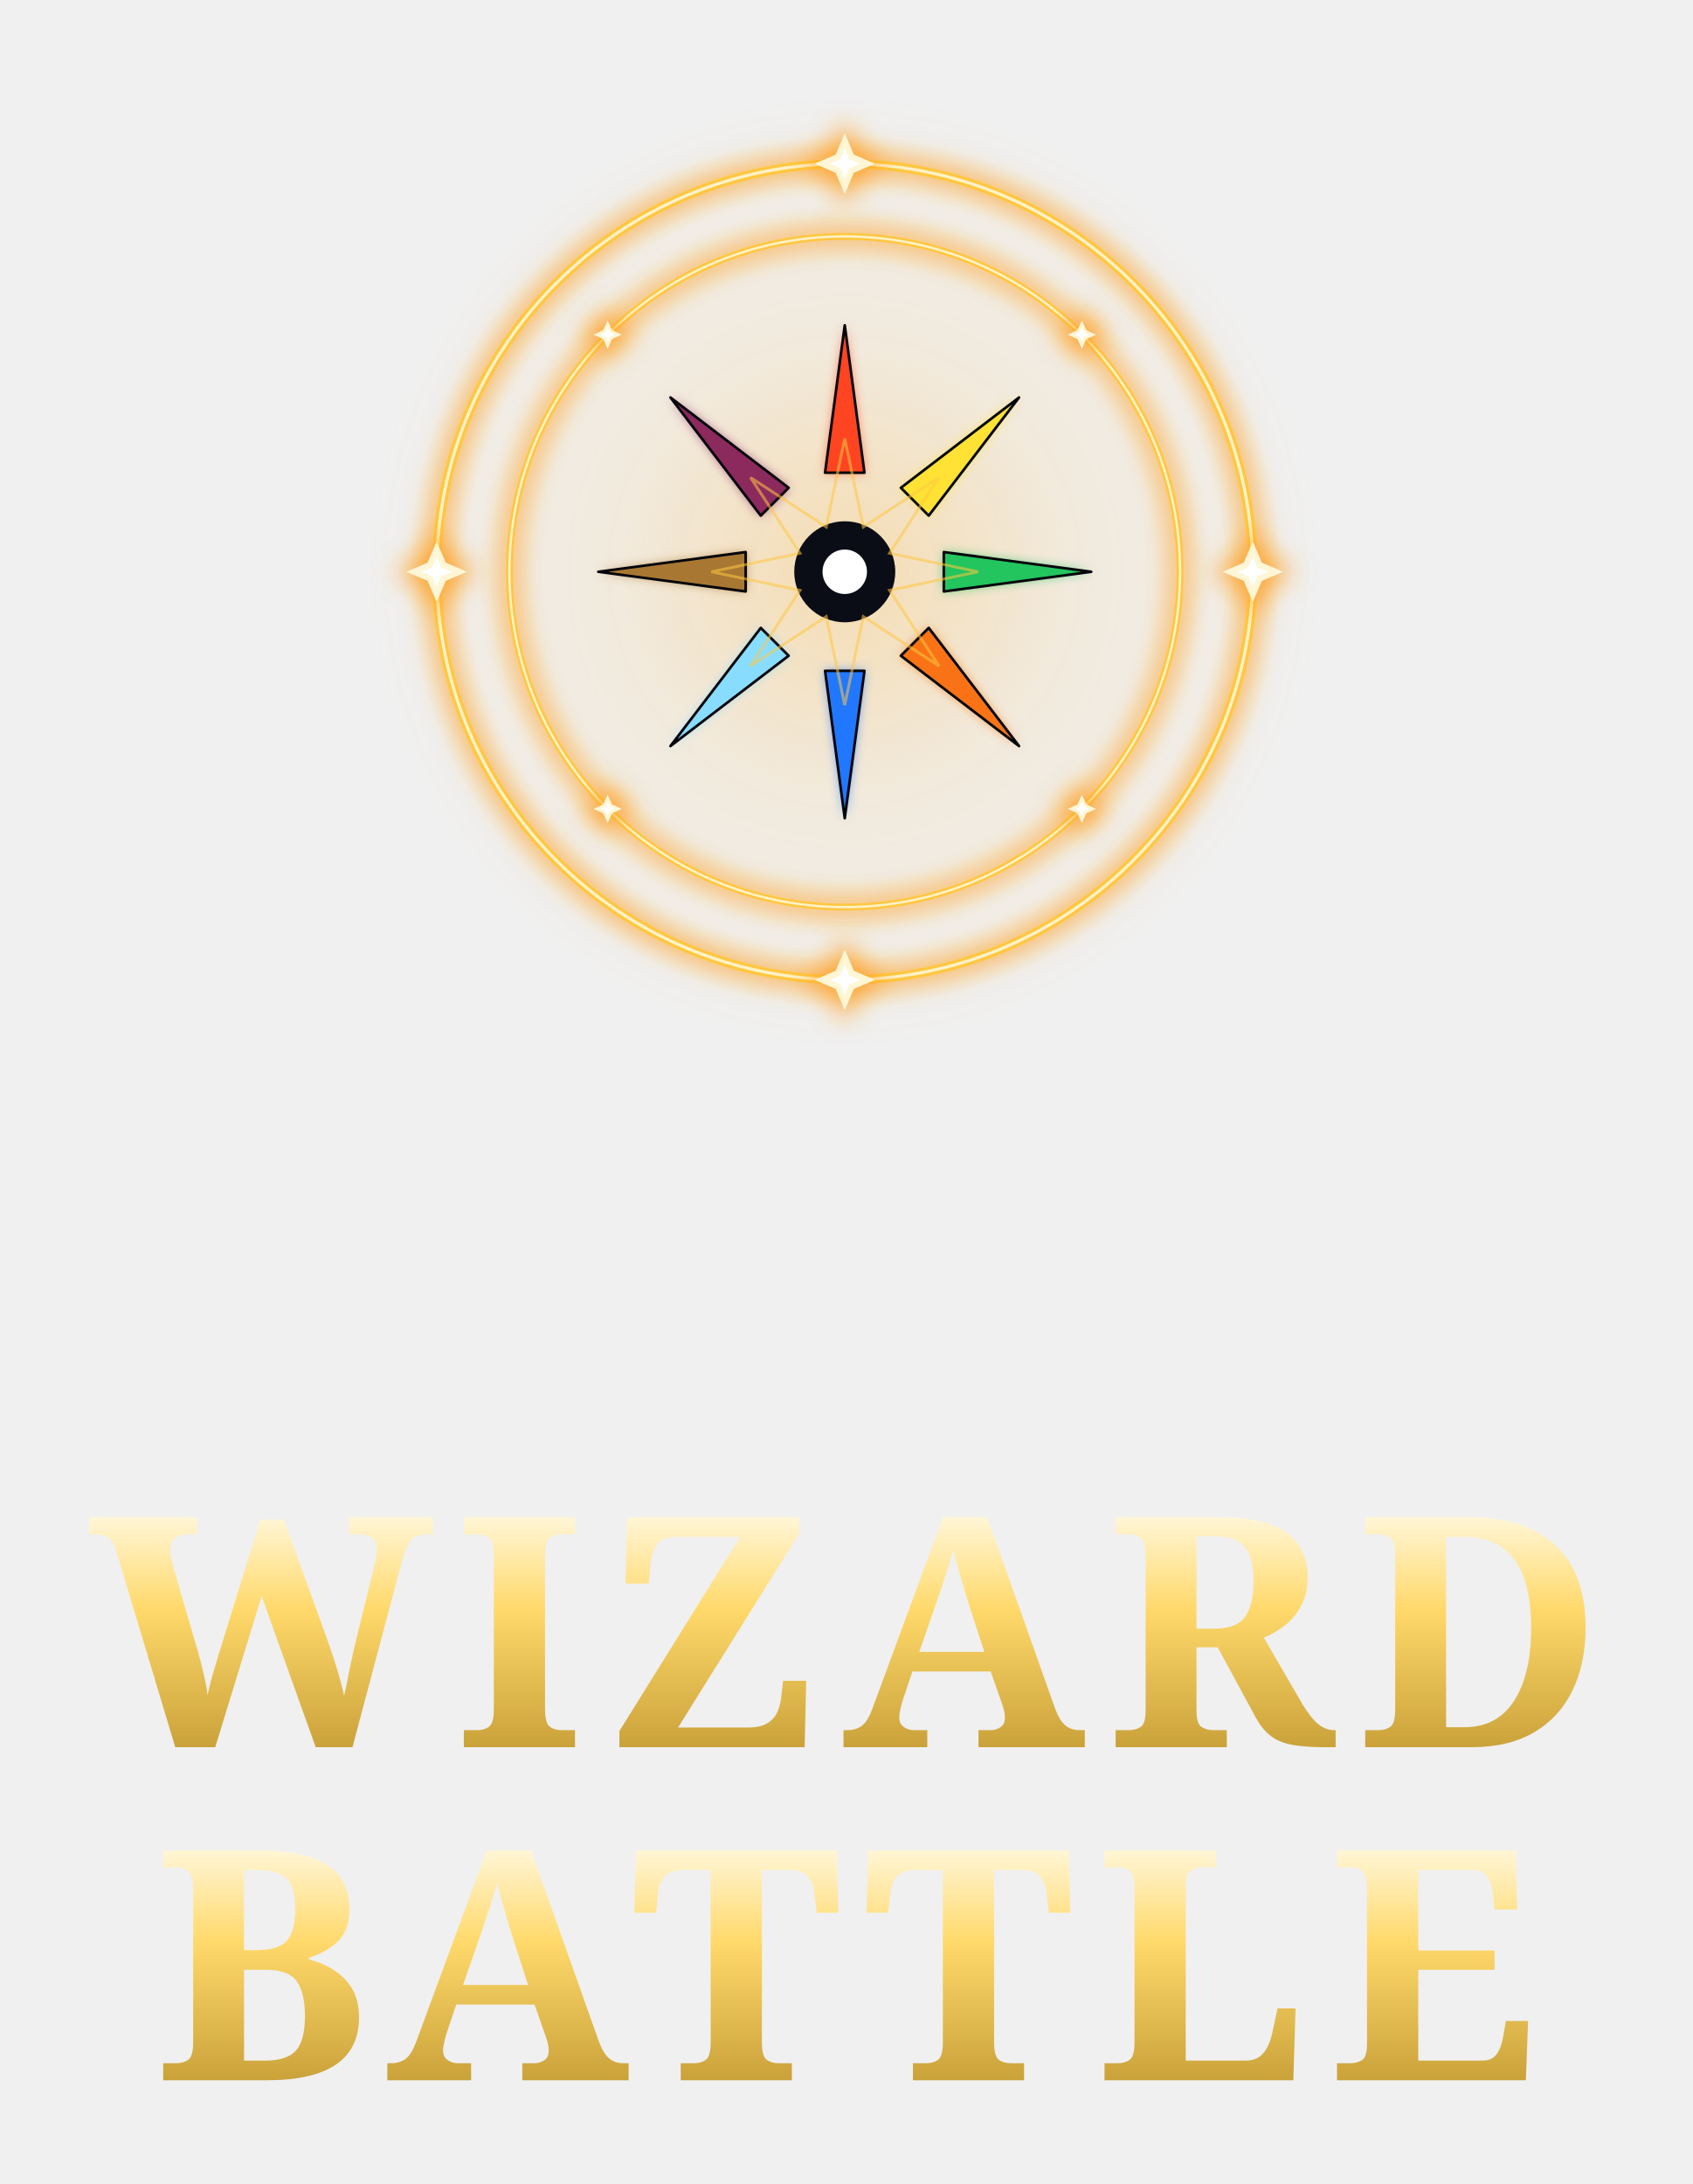
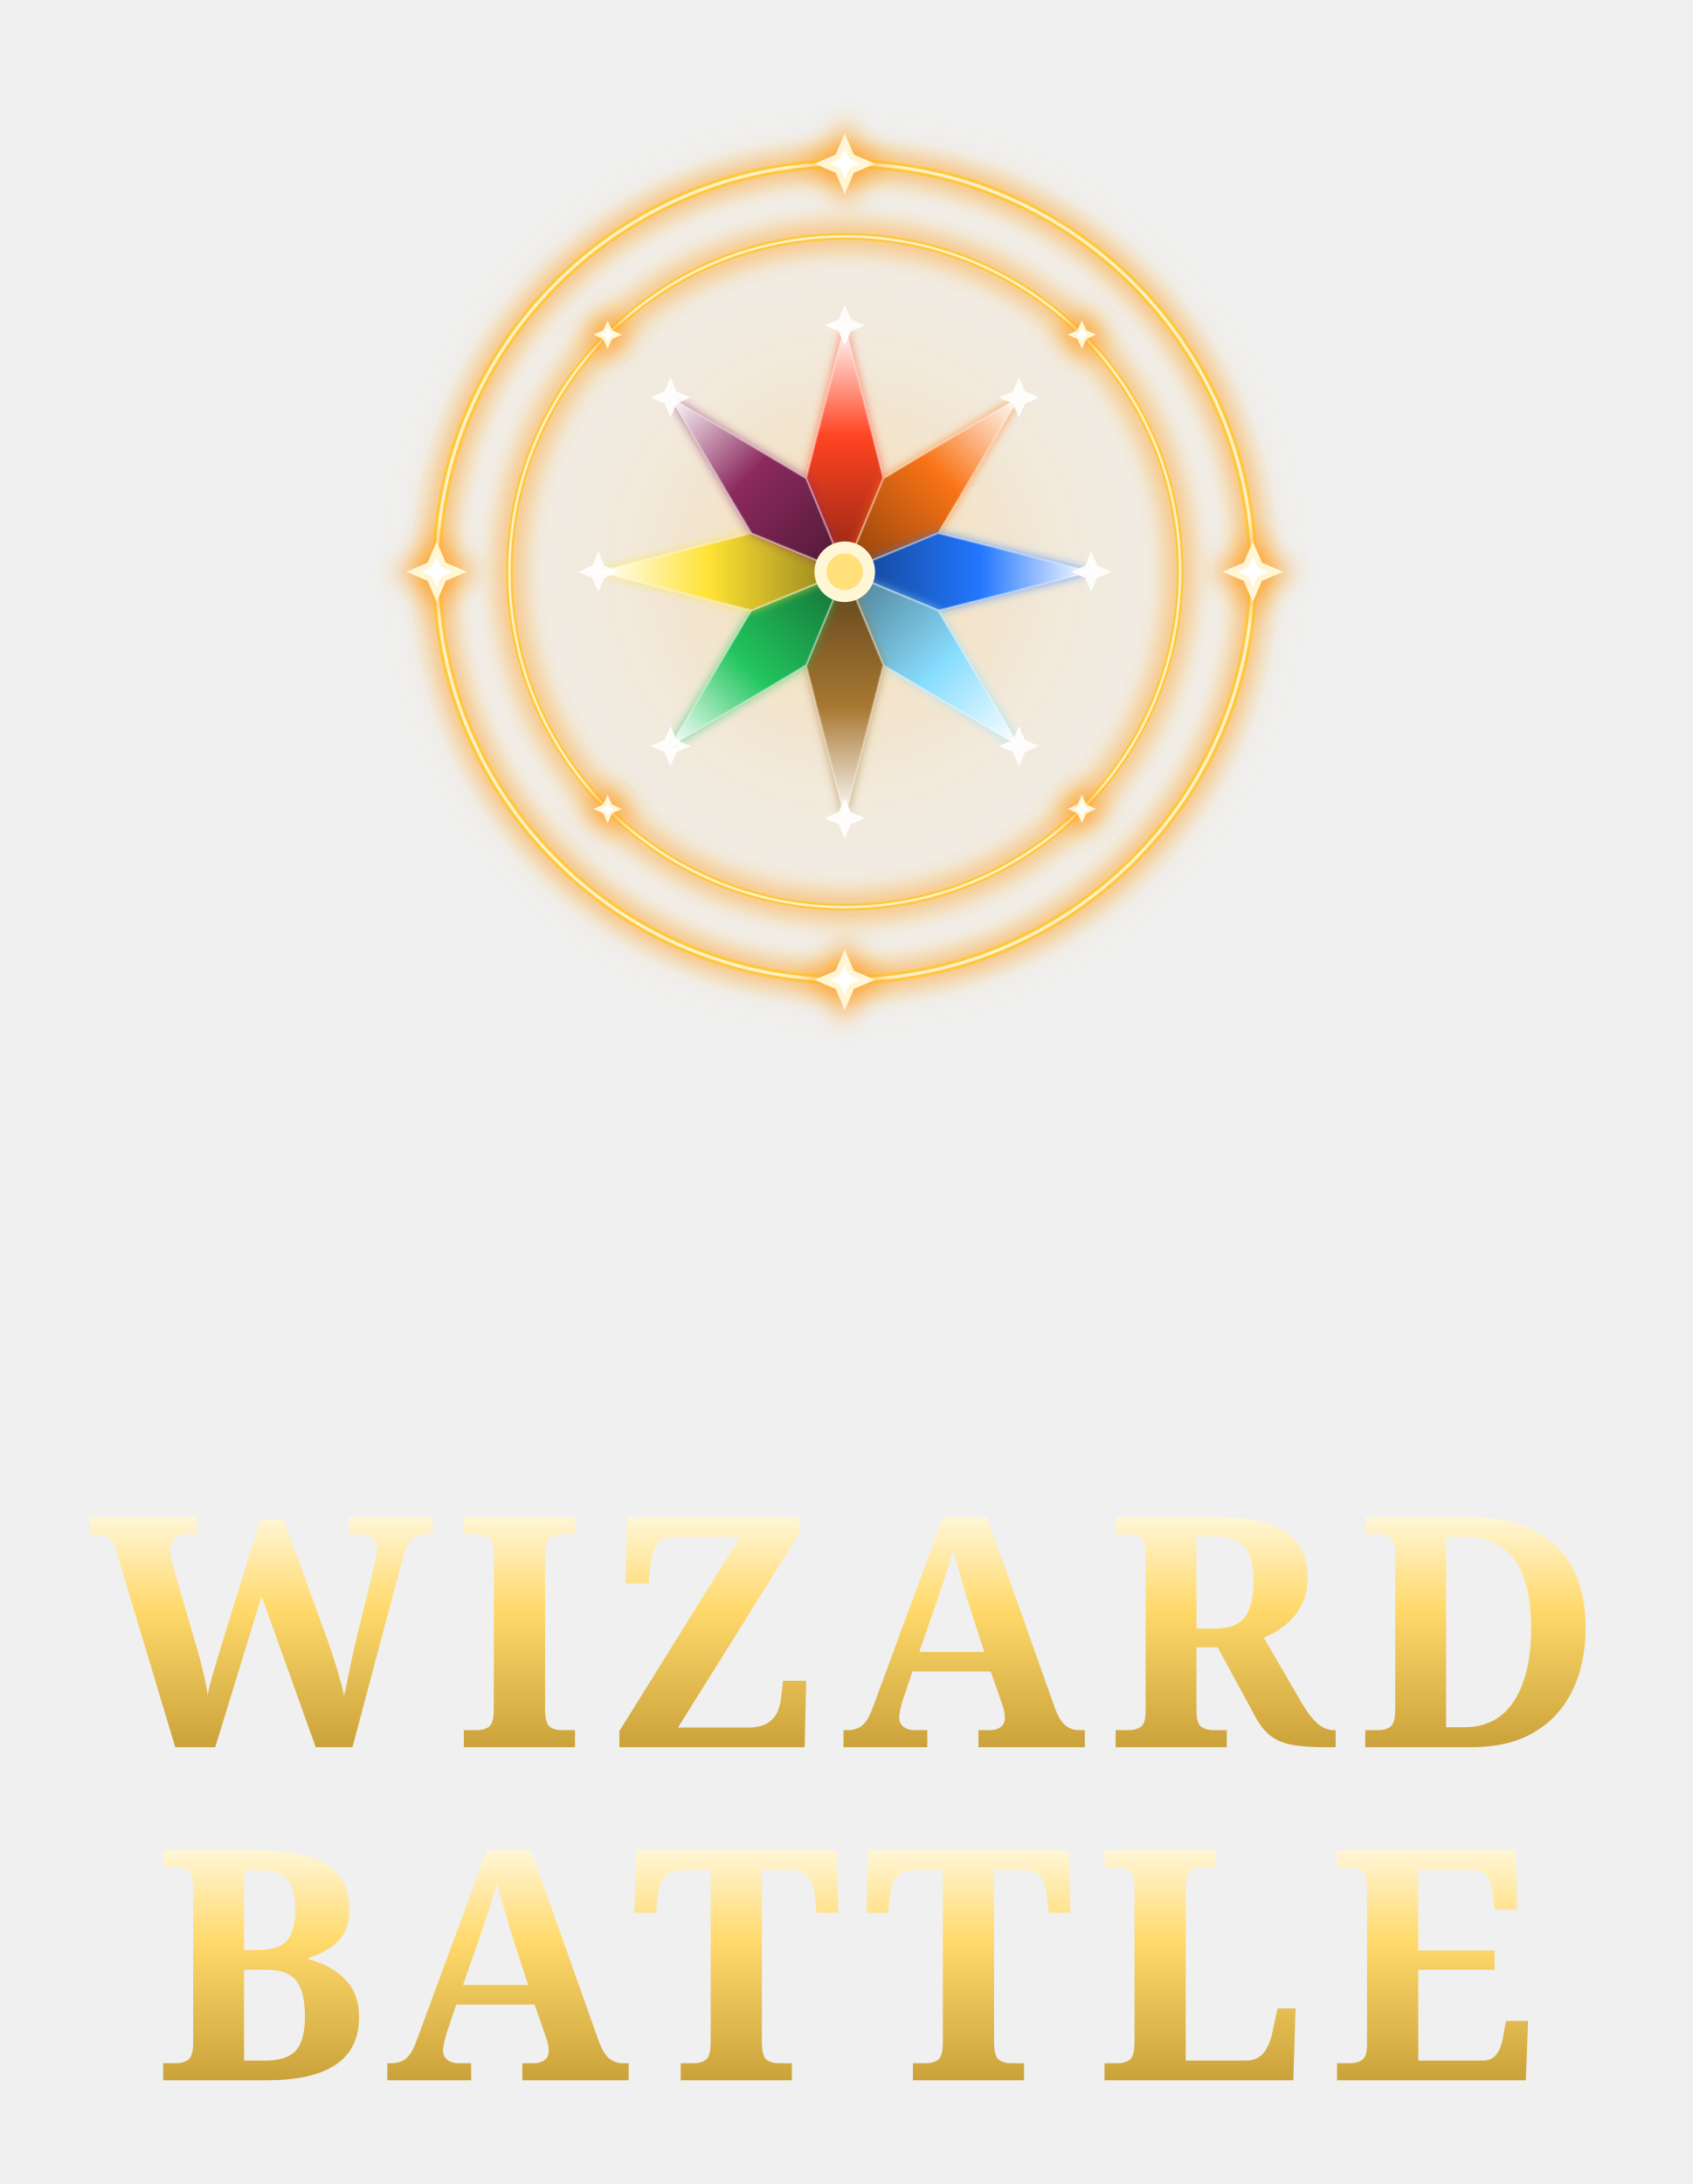
<svg xmlns="http://www.w3.org/2000/svg" viewBox="0 0 620 800" width="620" height="800">
  <defs>
    <linearGradient id="wm" x1="0" y1="0" x2="0" y2="1">
      <stop offset="0%" stop-color="#fff6d6" />
      <stop offset="40%" stop-color="#ffd96b" />
      <stop offset="100%" stop-color="#caa23a" />
    </linearGradient>
  </defs>
  <g transform="translate(120 20) scale(0.74)">
    <defs>
-       <radialGradient id="c1bloom" cx="50%" cy="50%" r="50%">
+       <radialGradient id="c0bloom" cx="50%" cy="50%" r="50%">
        <stop offset="0%" stop-color="#ffb22e" stop-opacity="0.32" />
        <stop offset="48%" stop-color="#ffb22e" stop-opacity="0.1" />
        <stop offset="100%" stop-color="#ffb22e" stop-opacity="0" />
      </radialGradient>
-       <radialGradient id="c1gfill" cx="50%" cy="42%" r="62%">
+       <radialGradient id="c0gfill" cx="50%" cy="42%" r="62%">
        <stop offset="0%" stop-color="#ffe07a" />
        <stop offset="62%" stop-color="#ffc740" />
        <stop offset="100%" stop-color="#c8932c" />
      </radialGradient>
-       <filter id="c1soft" x="-60%" y="-60%" width="220%" height="220%">
+       <filter id="c0soft" x="-60%" y="-60%" width="220%" height="220%">
        <feGaussianBlur stdDeviation="6" />
      </filter>
-       <filter id="c1tight" x="-40%" y="-40%" width="180%" height="180%">
+       <filter id="c0tight" x="-40%" y="-40%" width="180%" height="180%">
        <feGaussianBlur stdDeviation="2.6" />
      </filter>
+       <linearGradient id="c0sp0" gradientUnits="userSpaceOnUse" x1="256" y1="256" x2="256.0" y2="134.0">
+         <stop offset="0%" stop-color="#8c2513" />
+         <stop offset="55%" stop-color="#ff4422" />
+         <stop offset="100%" stop-color="#ffffff" />
+       </linearGradient>
+       <linearGradient id="c0sp1" gradientUnits="userSpaceOnUse" x1="256" y1="256" x2="342.3" y2="169.7">
+         <stop offset="0%" stop-color="#893f0c" />
+         <stop offset="55%" stop-color="#f97316" />
+         <stop offset="100%" stop-color="#ffffff" />
+       </linearGradient>
+       <linearGradient id="c0sp2" gradientUnits="userSpaceOnUse" x1="256" y1="256" x2="378.0" y2="256.0">
+         <stop offset="0%" stop-color="#13418c" />
+         <stop offset="55%" stop-color="#2277ff" />
+         <stop offset="100%" stop-color="#ffffff" />
+       </linearGradient>
+       <linearGradient id="c0sp3" gradientUnits="userSpaceOnUse" x1="256" y1="256" x2="342.3" y2="342.3">
+         <stop offset="0%" stop-color="#4b7a8c" />
+         <stop offset="55%" stop-color="#88ddff" />
+         <stop offset="100%" stop-color="#ffffff" />
+       </linearGradient>
+       <linearGradient id="c0sp4" gradientUnits="userSpaceOnUse" x1="256" y1="256" x2="256.0" y2="378.0">
+         <stop offset="0%" stop-color="#5c421c" />
+         <stop offset="55%" stop-color="#a87832" />
+         <stop offset="100%" stop-color="#ffffff" />
+       </linearGradient>
+       <linearGradient id="c0sp5" gradientUnits="userSpaceOnUse" x1="256" y1="256" x2="169.7" y2="342.3">
+         <stop offset="0%" stop-color="#136c34" />
+         <stop offset="55%" stop-color="#22c55e" />
+         <stop offset="100%" stop-color="#ffffff" />
+       </linearGradient>
+       <linearGradient id="c0sp6" gradientUnits="userSpaceOnUse" x1="256" y1="256" x2="134.0" y2="256.0">
+         <stop offset="0%" stop-color="#8c7c1d" />
+         <stop offset="55%" stop-color="#ffe234" />
+         <stop offset="100%" stop-color="#ffffff" />
+       </linearGradient>
+       <linearGradient id="c0sp7" gradientUnits="userSpaceOnUse" x1="256" y1="256" x2="169.7" y2="169.7">
+         <stop offset="0%" stop-color="#4d1734" />
+         <stop offset="55%" stop-color="#8c2a5e" />
+         <stop offset="100%" stop-color="#ffffff" />
+       </linearGradient>
    </defs>
-     <circle cx="256" cy="256" r="238" fill="url(#c1bloom)" />
-     <circle cx="256" cy="256" r="202" fill="none" stroke="#ff9e1f" stroke-width="9.5" stroke-opacity="0.8" filter="url(#c1soft)" />
+     <circle cx="256" cy="256" r="238" fill="url(#c0bloom)" />
+     <circle cx="256" cy="256" r="202" fill="none" stroke="#ff9e1f" stroke-width="9.5" stroke-opacity="0.8" filter="url(#c0soft)" />
    <circle cx="256" cy="256" r="202" fill="none" stroke="#ffc740" stroke-width="4.5" />
    <circle cx="256" cy="256" r="202" fill="none" stroke="#fff6d6" stroke-width="1.53" stroke-opacity="0.9" />
-     <circle cx="256" cy="256" r="166" fill="none" stroke="#ff9e1f" stroke-width="8.4" stroke-opacity="0.8" filter="url(#c1soft)" />
+     <circle cx="256" cy="256" r="166" fill="none" stroke="#ff9e1f" stroke-width="8.4" stroke-opacity="0.8" filter="url(#c0soft)" />
    <circle cx="256" cy="256" r="166" fill="none" stroke="#ffc740" stroke-width="3.4" />
    <circle cx="256" cy="256" r="166" fill="none" stroke="#fff6d6" stroke-width="1.156" stroke-opacity="0.9" />
-     <path d="M 256 33 L 263.5 46.5 L 277 54 L 263.5 61.5 L 256 75 L 248.5 61.5 L 235 54 L 248.5 46.5 Z" fill="#ff9e1f" opacity="0.8" filter="url(#c1soft)" />
+     <path d="M 256 33 L 263.5 46.5 L 277 54 L 263.5 61.5 L 256 75 L 248.5 61.5 L 235 54 L 248.5 46.5 Z" fill="#ff9e1f" opacity="0.8" filter="url(#c0soft)" />
    <path d="M 256 39 L 260.5 49.5 L 271 54 L 260.5 58.5 L 256 69 L 251.5 58.5 L 241 54 L 251.5 49.5 Z" fill="#fff6d6" />
    <path d="M 256 46.5 L 258.25 51.75 L 263.5 54 L 258.25 56.25 L 256 61.5 L 253.75 56.25 L 248.5 54 L 253.75 51.75 Z" fill="#ffffff" />
-     <path d="M 458 235 L 465.5 248.5 L 479 256 L 465.5 263.5 L 458 277 L 450.5 263.5 L 437 256 L 450.5 248.5 Z" fill="#ff9e1f" opacity="0.8" filter="url(#c1soft)" />
+     <path d="M 458 235 L 465.5 248.5 L 479 256 L 465.5 263.5 L 458 277 L 450.5 263.5 L 437 256 L 450.5 248.5 Z" fill="#ff9e1f" opacity="0.8" filter="url(#c0soft)" />
    <path d="M 458 241 L 462.5 251.5 L 473 256 L 462.5 260.5 L 458 271 L 453.5 260.5 L 443 256 L 453.5 251.5 Z" fill="#fff6d6" />
    <path d="M 458 248.5 L 460.25 253.75 L 465.5 256 L 460.25 258.25 L 458 263.5 L 455.75 258.25 L 450.5 256 L 455.75 253.75 Z" fill="#ffffff" />
-     <path d="M 256 437 L 263.5 450.5 L 277 458 L 263.5 465.5 L 256 479 L 248.5 465.5 L 235 458 L 248.5 450.5 Z" fill="#ff9e1f" opacity="0.8" filter="url(#c1soft)" />
+     <path d="M 256 437 L 263.5 450.5 L 277 458 L 263.5 465.5 L 256 479 L 248.5 465.5 L 235 458 L 248.5 450.5 Z" fill="#ff9e1f" opacity="0.8" filter="url(#c0soft)" />
    <path d="M 256 443 L 260.5 453.5 L 271 458 L 260.5 462.5 L 256 473 L 251.5 462.5 L 241 458 L 251.5 453.5 Z" fill="#fff6d6" />
    <path d="M 256 450.5 L 258.25 455.75 L 263.5 458 L 258.25 460.25 L 256 465.5 L 253.75 460.25 L 248.5 458 L 253.75 455.75 Z" fill="#ffffff" />
-     <path d="M 54 235 L 61.5 248.5 L 75 256 L 61.5 263.5 L 54 277 L 46.5 263.5 L 33 256 L 46.5 248.5 Z" fill="#ff9e1f" opacity="0.8" filter="url(#c1soft)" />
+     <path d="M 54 235 L 61.5 248.5 L 75 256 L 61.5 263.5 L 54 277 L 46.5 263.5 L 33 256 L 46.5 248.5 Z" fill="#ff9e1f" opacity="0.8" filter="url(#c0soft)" />
    <path d="M 54 241 L 58.5 251.5 L 69 256 L 58.5 260.5 L 54 271 L 49.5 260.5 L 39 256 L 49.5 251.5 Z" fill="#fff6d6" />
    <path d="M 54 248.5 L 56.25 253.75 L 61.5 256 L 56.25 258.25 L 54 263.5 L 51.75 258.25 L 46.5 256 L 51.75 253.75 Z" fill="#ffffff" />
-     <path d="M 138.62 125.62 L 143.82 133.42 L 151.62 138.62 L 143.82 143.82 L 138.62 151.62 L 133.42 143.82 L 125.62 138.62 L 133.42 133.42 Z" fill="#ff9e1f" opacity="0.8" filter="url(#c1soft)" />
+     <path d="M 138.62 125.62 L 143.82 133.42 L 151.62 138.62 L 143.82 143.82 L 138.62 151.62 L 133.42 143.82 L 125.62 138.62 L 133.42 133.42 Z" fill="#ff9e1f" opacity="0.8" filter="url(#c0soft)" />
    <path d="M 138.62 131.62 L 140.82 136.42 L 145.62 138.62 L 140.82 140.82 L 138.62 145.62 L 136.42 140.82 L 131.62 138.62 L 136.42 136.42 Z" fill="#fff6d6" />
    <path d="M 138.62 135.12 L 139.72 137.52 L 142.12 138.62 L 139.72 139.72 L 138.62 142.12 L 137.52 139.72 L 135.12 138.62 L 137.52 137.52 Z" fill="#ffffff" />
-     <path d="M 373.38 125.62 L 378.58 133.42 L 386.38 138.62 L 378.58 143.82 L 373.38 151.62 L 368.18 143.82 L 360.38 138.62 L 368.18 133.42 Z" fill="#ff9e1f" opacity="0.8" filter="url(#c1soft)" />
+     <path d="M 373.38 125.62 L 378.58 133.42 L 386.38 138.62 L 378.58 143.82 L 373.38 151.62 L 368.18 143.82 L 360.38 138.62 L 368.18 133.42 Z" fill="#ff9e1f" opacity="0.8" filter="url(#c0soft)" />
    <path d="M 373.38 131.62 L 375.58 136.42 L 380.38 138.62 L 375.58 140.82 L 373.38 145.62 L 371.18 140.82 L 366.38 138.62 L 371.18 136.42 Z" fill="#fff6d6" />
    <path d="M 373.38 135.12 L 374.48 137.52 L 376.88 138.62 L 374.48 139.72 L 373.38 142.12 L 372.28 139.72 L 369.88 138.62 L 372.28 137.52 Z" fill="#ffffff" />
-     <path d="M 373.38 360.38 L 378.58 368.18 L 386.38 373.38 L 378.58 378.58 L 373.38 386.38 L 368.18 378.58 L 360.38 373.38 L 368.18 368.18 Z" fill="#ff9e1f" opacity="0.8" filter="url(#c1soft)" />
+     <path d="M 373.38 360.38 L 378.58 368.18 L 386.38 373.38 L 378.58 378.58 L 373.38 386.38 L 368.18 378.58 L 360.38 373.38 L 368.18 368.18 Z" fill="#ff9e1f" opacity="0.8" filter="url(#c0soft)" />
    <path d="M 373.38 366.38 L 375.58 371.18 L 380.38 373.38 L 375.58 375.58 L 373.38 380.38 L 371.18 375.58 L 366.38 373.38 L 371.18 371.18 Z" fill="#fff6d6" />
    <path d="M 373.38 369.88 L 374.48 372.28 L 376.88 373.38 L 374.48 374.48 L 373.38 376.88 L 372.28 374.48 L 369.88 373.38 L 372.28 372.28 Z" fill="#ffffff" />
-     <path d="M 138.62 360.38 L 143.82 368.18 L 151.62 373.38 L 143.82 378.58 L 138.62 386.38 L 133.42 378.58 L 125.62 373.38 L 133.42 368.18 Z" fill="#ff9e1f" opacity="0.8" filter="url(#c1soft)" />
+     <path d="M 138.62 360.38 L 143.82 368.18 L 151.62 373.38 L 143.82 378.58 L 138.62 386.38 L 133.42 378.58 L 125.62 373.38 L 133.42 368.18 Z" fill="#ff9e1f" opacity="0.8" filter="url(#c0soft)" />
    <path d="M 138.62 366.38 L 140.82 371.18 L 145.62 373.38 L 140.82 375.58 L 138.62 380.38 L 136.42 375.58 L 131.62 373.38 L 136.42 371.18 Z" fill="#fff6d6" />
    <path d="M 138.62 369.88 L 139.72 372.28 L 142.12 373.38 L 139.72 374.48 L 138.62 376.88 L 137.52 374.48 L 135.12 373.38 L 137.52 372.28 Z" fill="#ffffff" />
-     <g filter="url(#c1tight)" opacity="0.7">
-       <path d="M 246.25 206.96 L 256.00 134.00 L 265.75 206.96 Z" fill="#ff4422" />
-       <path d="M 283.78 214.43 L 342.27 169.73 L 297.57 228.22 Z" fill="#ffe234" />
-       <path d="M 305.04 246.25 L 378.00 256.00 L 305.04 265.75 Z" fill="#22c55e" />
-       <path d="M 297.57 283.78 L 342.27 342.27 L 283.78 297.57 Z" fill="#f97316" />
-       <path d="M 265.75 305.04 L 256.00 378.00 L 246.25 305.04 Z" fill="#2277ff" />
-       <path d="M 228.22 297.57 L 169.73 342.27 L 214.43 283.78 Z" fill="#88ddff" />
-       <path d="M 206.96 265.75 L 134.00 256.00 L 206.96 246.25 Z" fill="#a87832" />
-       <path d="M 214.43 228.22 L 169.73 169.73 L 228.22 214.43 Z" fill="#8c2a5e" />
-     </g>
-     <g>
-       <path d="M 246.25 206.96 L 256.00 134.00 L 265.75 206.96 Z" fill="#ff4422" stroke="#05060c" stroke-width="1.3" stroke-linejoin="round" />
-       <path d="M 283.78 214.43 L 342.27 169.73 L 297.57 228.22 Z" fill="#ffe234" stroke="#05060c" stroke-width="1.3" stroke-linejoin="round" />
-       <path d="M 305.04 246.25 L 378.00 256.00 L 305.04 265.75 Z" fill="#22c55e" stroke="#05060c" stroke-width="1.3" stroke-linejoin="round" />
-       <path d="M 297.57 283.78 L 342.27 342.27 L 283.78 297.57 Z" fill="#f97316" stroke="#05060c" stroke-width="1.3" stroke-linejoin="round" />
-       <path d="M 265.75 305.04 L 256.00 378.00 L 246.25 305.04 Z" fill="#2277ff" stroke="#05060c" stroke-width="1.3" stroke-linejoin="round" />
-       <path d="M 228.22 297.57 L 169.73 342.27 L 214.43 283.78 Z" fill="#88ddff" stroke="#05060c" stroke-width="1.3" stroke-linejoin="round" />
-       <path d="M 206.96 265.75 L 134.00 256.00 L 206.96 246.25 Z" fill="#a87832" stroke="#05060c" stroke-width="1.3" stroke-linejoin="round" />
-       <path d="M 214.43 228.22 L 169.73 169.73 L 228.22 214.43 Z" fill="#8c2a5e" stroke="#05060c" stroke-width="1.3" stroke-linejoin="round" />
-       <circle cx="256" cy="256" r="25" fill="#0a0d16" />
-       <path d="M 256.00 190.00 L 265.18 233.83 L 302.67 209.33 L 278.17 246.82 L 322.00 256.00 L 278.17 265.18 L 302.67 302.67 L 265.18 278.17 L 256.00 322.00 L 246.82 278.17 L 209.33 302.67 L 233.83 265.18 L 190.00 256.00 L 233.83 246.82 L 209.33 209.33 L 246.82 233.83 Z" fill="none" stroke="#ffc740" stroke-width="1.4" stroke-opacity="0.55" />
-       <circle cx="256" cy="256" r="11" fill="#fff" />
-     </g>
+     <path d="M 256 256 L 236.9 209.8 L 256.0 134.0 L 275.1 209.8 Z" fill="#ff4422" opacity="0.75" filter="url(#c0tight)" />
+     <path d="M 256 256 L 236.9 209.8 L 256.0 134.0 L 275.1 209.8 Z" fill="url(#c0sp0)" stroke="rgba(255,255,255,0.35)" stroke-width="1" />
+     <path d="M 256 124 L 259 131 L 266 134 L 259 137 L 256 144 L 253 137 L 246 134 L 253 131 Z" fill="#ffffff" opacity="0.9" />
+     <path d="M 256 256 L 275.1 209.8 L 342.3 169.7 L 302.2 236.9 Z" fill="#f97316" opacity="0.75" filter="url(#c0tight)" />
+     <path d="M 256 256 L 275.1 209.8 L 342.3 169.7 L 302.2 236.9 Z" fill="url(#c0sp1)" stroke="rgba(255,255,255,0.35)" stroke-width="1" />
+     <path d="M 342.267 159.733 L 345.267 166.733 L 352.267 169.733 L 345.267 172.733 L 342.267 179.733 L 339.267 172.733 L 332.267 169.733 L 339.267 166.733 Z" fill="#ffffff" opacity="0.9" />
+     <path d="M 256 256 L 302.2 236.9 L 378.0 256.0 L 302.2 275.1 Z" fill="#2277ff" opacity="0.75" filter="url(#c0tight)" />
+     <path d="M 256 256 L 302.2 236.9 L 378.0 256.0 L 302.2 275.1 Z" fill="url(#c0sp2)" stroke="rgba(255,255,255,0.35)" stroke-width="1" />
+     <path d="M 378 246 L 381 253 L 388 256 L 381 259 L 378 266 L 375 259 L 368 256 L 375 253 Z" fill="#ffffff" opacity="0.9" />
+     <path d="M 256 256 L 302.2 275.1 L 342.3 342.3 L 275.1 302.2 Z" fill="#88ddff" opacity="0.75" filter="url(#c0tight)" />
+     <path d="M 256 256 L 302.2 275.1 L 342.3 342.3 L 275.1 302.2 Z" fill="url(#c0sp3)" stroke="rgba(255,255,255,0.35)" stroke-width="1" />
+     <path d="M 342.267 332.267 L 345.267 339.267 L 352.267 342.267 L 345.267 345.267 L 342.267 352.267 L 339.267 345.267 L 332.267 342.267 L 339.267 339.267 Z" fill="#ffffff" opacity="0.9" />
+     <path d="M 256 256 L 275.1 302.2 L 256.0 378.0 L 236.9 302.2 Z" fill="#a87832" opacity="0.75" filter="url(#c0tight)" />
+     <path d="M 256 256 L 275.1 302.2 L 256.0 378.0 L 236.9 302.2 Z" fill="url(#c0sp4)" stroke="rgba(255,255,255,0.35)" stroke-width="1" />
+     <path d="M 256 368 L 259 375 L 266 378 L 259 381 L 256 388 L 253 381 L 246 378 L 253 375 Z" fill="#ffffff" opacity="0.9" />
+     <path d="M 256 256 L 236.9 302.2 L 169.7 342.3 L 209.8 275.1 Z" fill="#22c55e" opacity="0.75" filter="url(#c0tight)" />
+     <path d="M 256 256 L 236.9 302.2 L 169.7 342.3 L 209.8 275.1 Z" fill="url(#c0sp5)" stroke="rgba(255,255,255,0.35)" stroke-width="1" />
+     <path d="M 169.733 332.267 L 172.733 339.267 L 179.733 342.267 L 172.733 345.267 L 169.733 352.267 L 166.733 345.267 L 159.733 342.267 L 166.733 339.267 Z" fill="#ffffff" opacity="0.9" />
+     <path d="M 256 256 L 209.8 275.1 L 134.0 256.0 L 209.8 236.9 Z" fill="#ffe234" opacity="0.75" filter="url(#c0tight)" />
+     <path d="M 256 256 L 209.8 275.1 L 134.0 256.0 L 209.8 236.9 Z" fill="url(#c0sp6)" stroke="rgba(255,255,255,0.35)" stroke-width="1" />
+     <path d="M 134 246 L 137 253 L 144 256 L 137 259 L 134 266 L 131 259 L 124 256 L 131 253 Z" fill="#ffffff" opacity="0.9" />
+     <path d="M 256 256 L 209.8 236.9 L 169.7 169.7 L 236.9 209.8 Z" fill="#8c2a5e" opacity="0.75" filter="url(#c0tight)" />
+     <path d="M 256 256 L 209.8 236.9 L 169.7 169.7 L 236.9 209.8 Z" fill="url(#c0sp7)" stroke="rgba(255,255,255,0.35)" stroke-width="1" />
+     <path d="M 169.733 159.733 L 172.733 166.733 L 179.733 169.733 L 172.733 172.733 L 169.733 179.733 L 166.733 172.733 L 159.733 169.733 L 166.733 166.733 Z" fill="#ffffff" opacity="0.9" />
+     <circle cx="256" cy="256" r="15" fill="#fff6d6" />
+     <circle cx="256" cy="256" r="9" fill="#ffe07a" />
  </g>
  <text x="310" y="640" font-size="118" letter-spacing="8" text-anchor="middle" fill="url(#wm)" font-family="Cinzel, Georgia, serif" font-weight="700">WIZARD</text>
  <text x="310" y="762" font-size="118" letter-spacing="8" text-anchor="middle" fill="url(#wm)" font-family="Cinzel, Georgia, serif" font-weight="700">BATTLE</text>
</svg>
